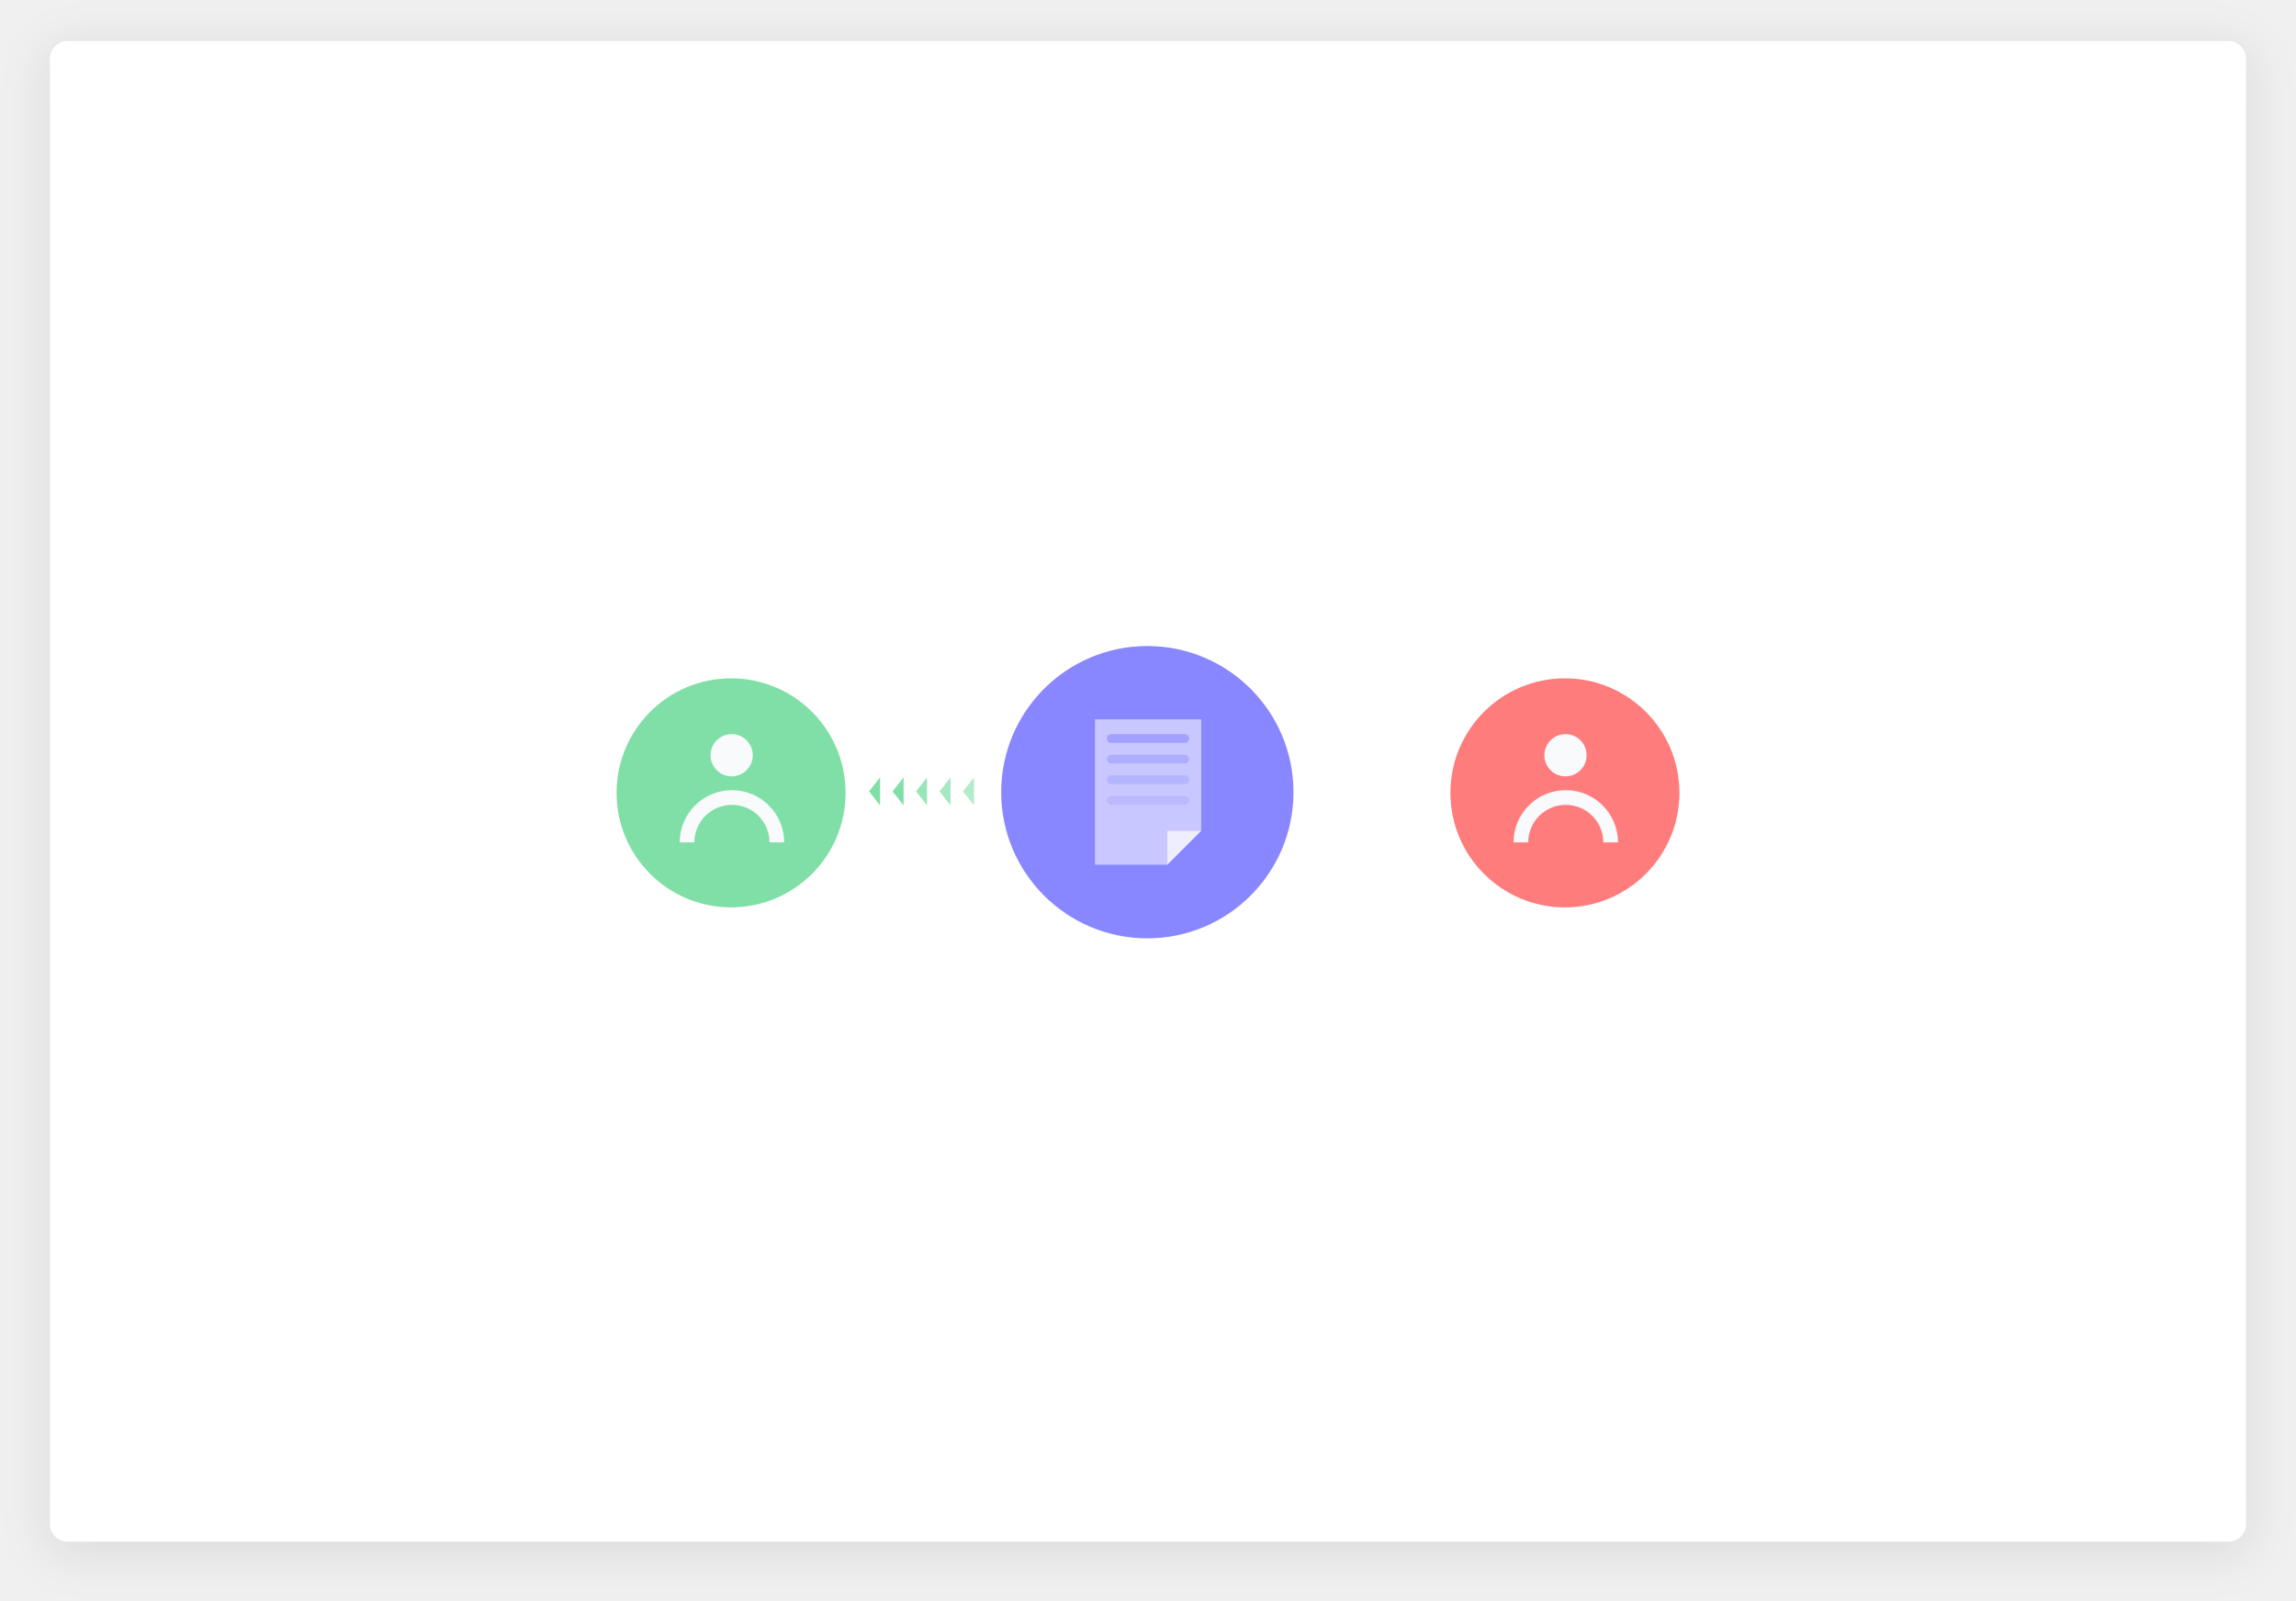
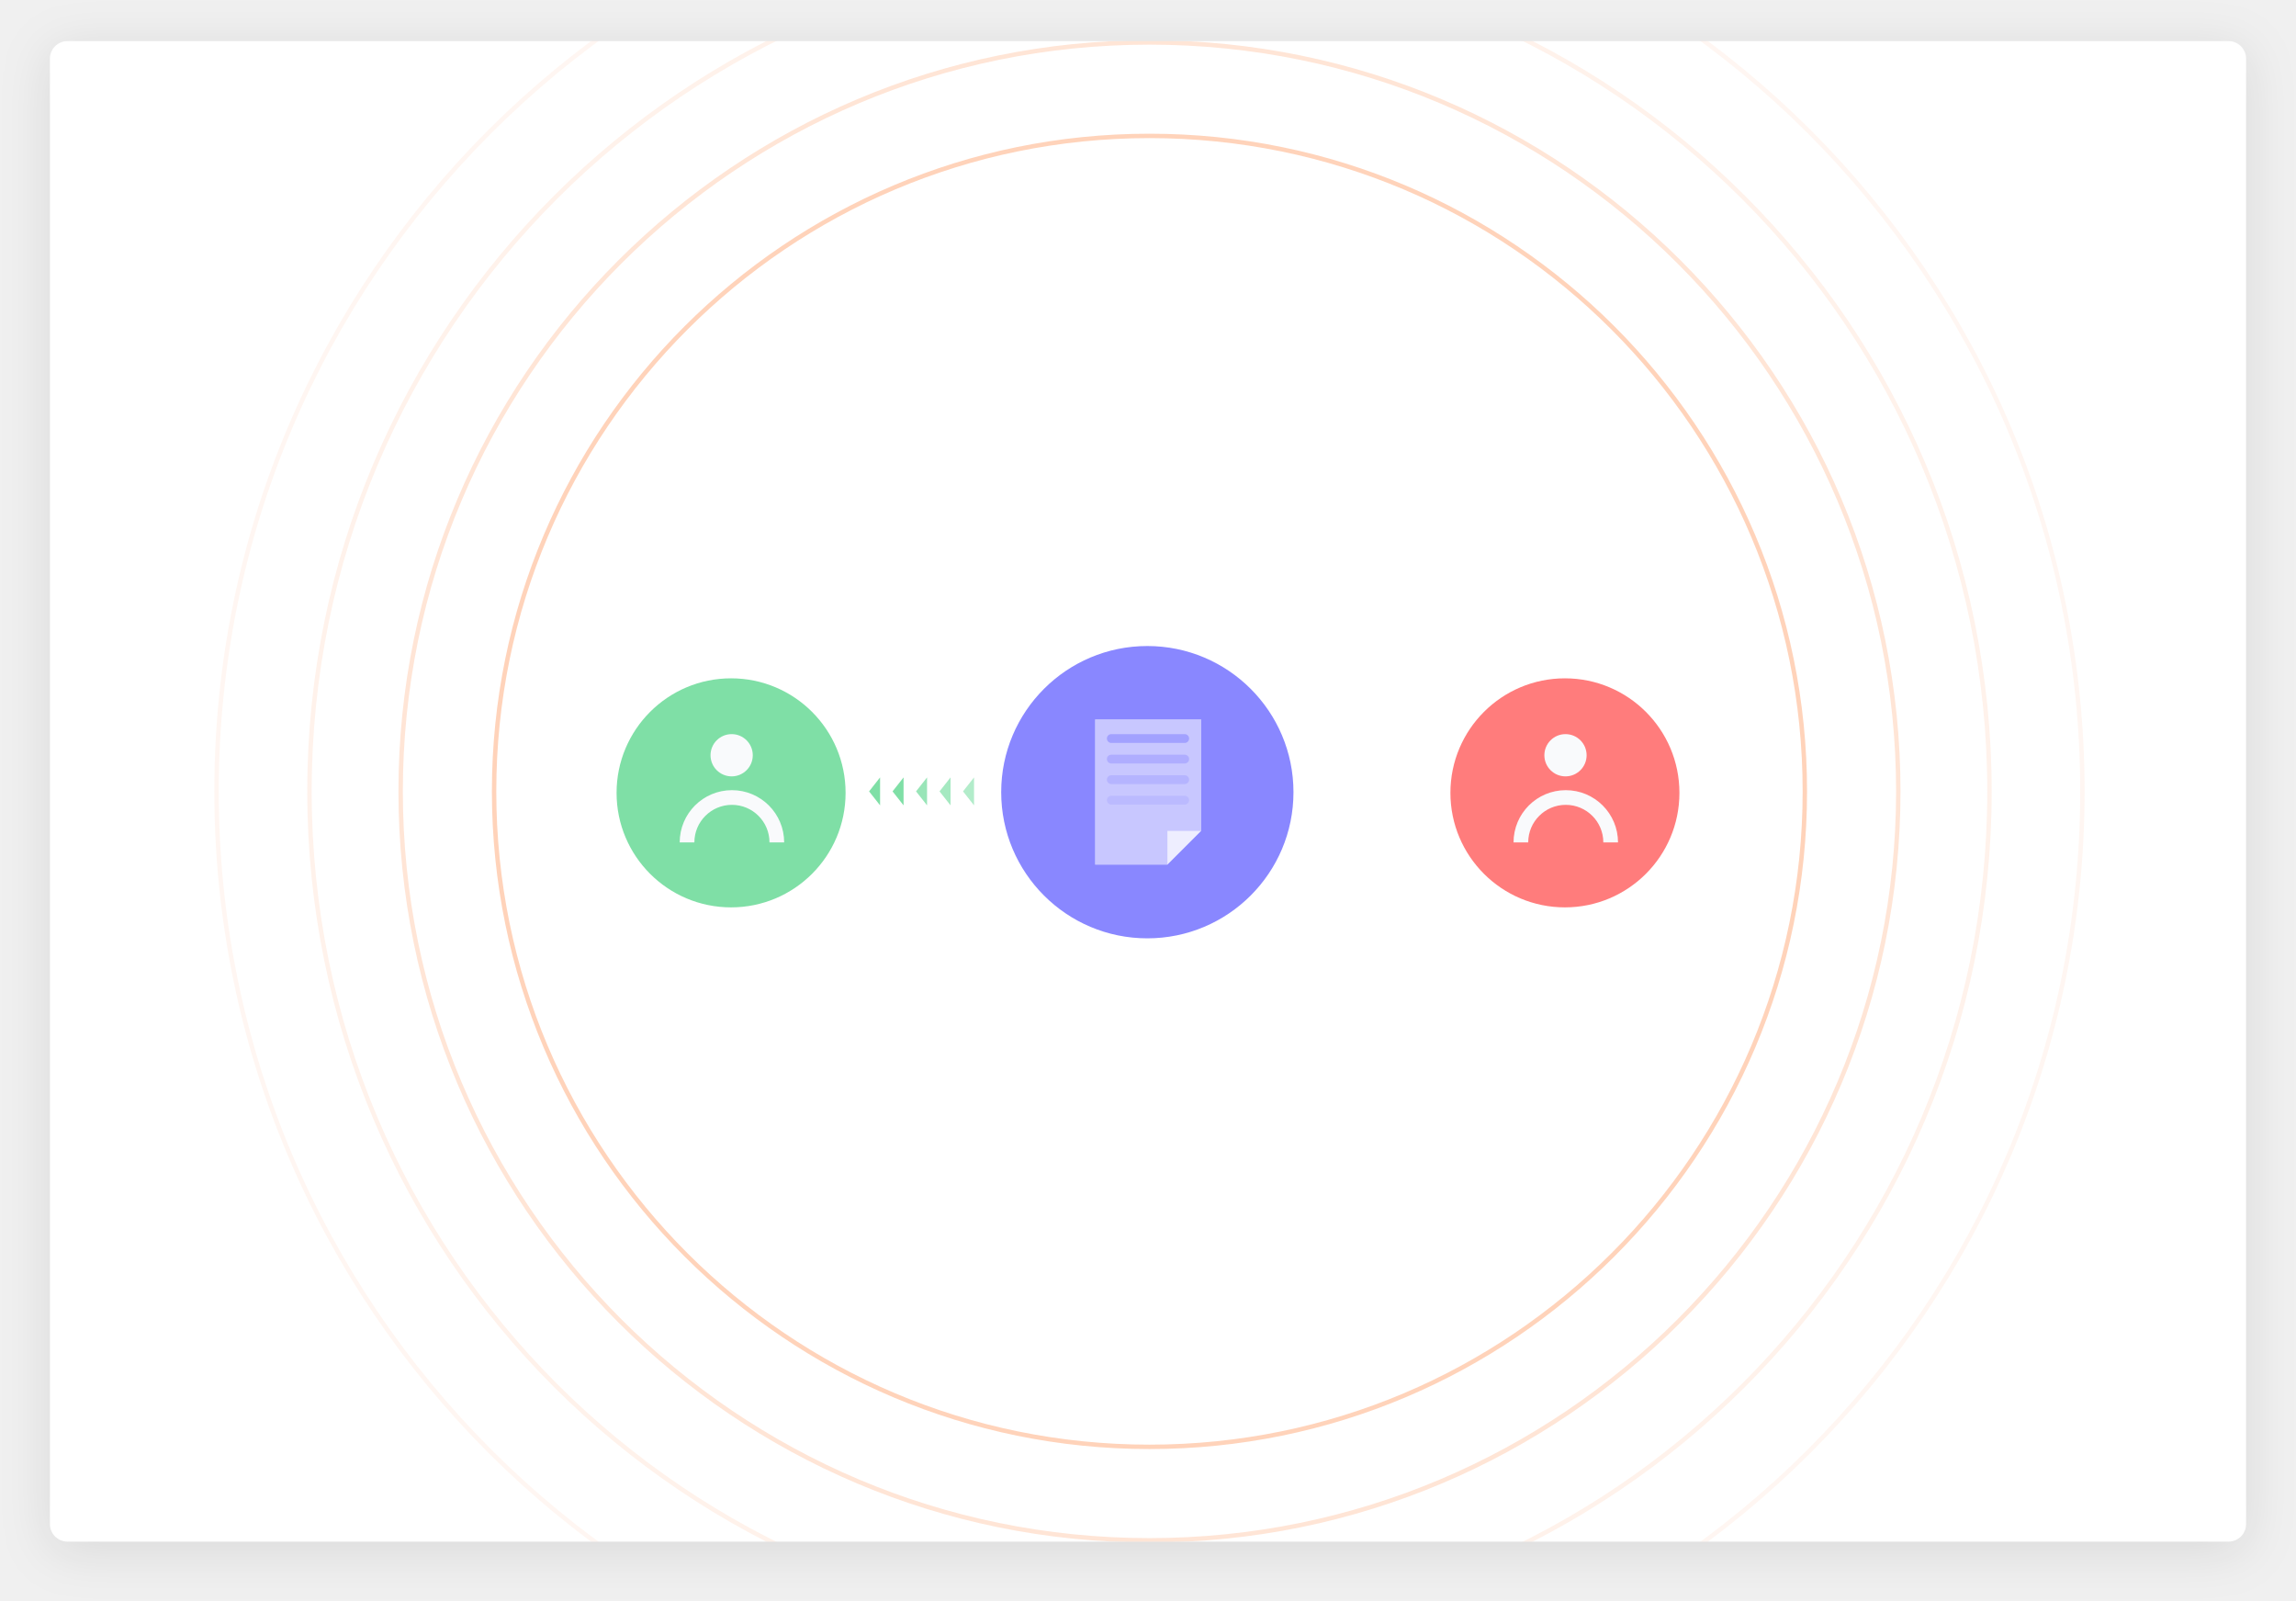
<svg xmlns="http://www.w3.org/2000/svg" width="782" height="545" viewBox="0 0 782 545" fill="none">
  <g filter="url(#filter0_d)">
    <rect x="17" y="14" width="748" height="511" rx="6" fill="white" />
+   </g>
+   <mask id="mask0" mask-type="alpha" maskUnits="userSpaceOnUse" x="17" y="14" width="748" height="511">
+     <rect x="17" y="14" width="748" height="511" rx="6" fill="white" />
+   </mask>
+   <g mask="url(#mask0)">
+     <circle opacity="0.5" cx="391.5" cy="269.5" r="223.216" stroke="#FFA776" stroke-width="1.5" />
+     <circle opacity="0.3" cx="391.5" cy="269.5" r="255.045" stroke="#FFA776" stroke-width="1.5" />
+     <circle opacity="0.15" cx="391.5" cy="269.5" r="286.098" stroke="#FFA776" stroke-width="1.5" />
+     <circle opacity="0.1" cx="391.5" cy="269.5" r="317.75" stroke="#FFA776" stroke-width="1.5" />
  </g>
  <path opacity="0.6" d="M328 269.5L331.75 264.737L331.75 274.263L328 269.5Z" fill="#7FDFA6" />
  <path opacity="0.7" d="M320 269.5L323.75 264.737L323.75 274.263L320 269.5Z" fill="#7FDFA6" />
  <path opacity="0.8" d="M312 269.5L315.75 264.737L315.75 274.263L312 269.5Z" fill="#7FDFA6" />
  <path d="M304 269.5L307.75 264.737L307.75 274.263L304 269.5Z" fill="#7FDFA6" />
  <path d="M296 269.5L299.75 264.737L299.75 274.263L296 269.5Z" fill="#7FDFA6" />
  <circle cx="249" cy="270" r="39" fill="#7FDFA6" />
  <path d="M264.581 286.877C264.581 278.432 257.735 271.586 249.29 271.586C240.846 271.586 234 278.432 234 286.877" stroke="#F9FAFC" stroke-width="5" />
  <circle cx="249.195" cy="257.195" r="7.195" fill="#F9FAFC" />
  <circle cx="533" cy="270" r="39" fill="#FF7C7C" />
  <path d="M548.581 286.877C548.581 278.432 541.735 271.586 533.29 271.586C524.846 271.586 518 278.432 518 286.877" stroke="#F9FAFC" stroke-width="5" />
  <circle cx="533.195" cy="257.195" r="7.195" fill="#F9FAFC" />
  <circle cx="390.773" cy="269.773" r="49.773" fill="#8987FF" />
  <path d="M409.094 245V282.953L399.66 285.004L397.609 294.438H373V245H409.094Z" fill="#BFBEFF" />
  <path d="M409.094 245V282.953L399.66 285.004L397.609 294.438H373V245H409.094Z" fill="#C8C7FF" />
  <path d="M397.609 282.953V294.438L409.094 282.953H397.609Z" fill="#EEEEFF" />
  <rect x="377" y="250" width="28" height="3" rx="1.5" fill="#8987FF" fill-opacity="0.6" />
  <rect x="377" y="257" width="28" height="3" rx="1.5" fill="#8987FF" fill-opacity="0.4" />
  <rect opacity="0.3" x="377" y="264" width="28" height="3" rx="1.5" fill="#8987FF" />
  <rect opacity="0.2" x="377" y="271" width="28" height="3" rx="1.5" fill="#8987FF" />
  <defs>
    <filter id="filter0_d" x="0" y="0" width="782" height="545" filterUnits="userSpaceOnUse" color-interpolation-filters="sRGB">
      <feFlood flood-opacity="0" result="BackgroundImageFix" />
      <feColorMatrix in="SourceAlpha" type="matrix" values="0 0 0 0 0 0 0 0 0 0 0 0 0 0 0 0 0 0 127 0" />
      <feOffset dy="3" />
      <feGaussianBlur stdDeviation="8.5" />
      <feColorMatrix type="matrix" values="0 0 0 0 0 0 0 0 0 0 0 0 0 0 0 0 0 0 0.1 0" />
      <feBlend mode="normal" in2="BackgroundImageFix" result="effect1_dropShadow" />
      <feBlend mode="normal" in="SourceGraphic" in2="effect1_dropShadow" result="shape" />
    </filter>
  </defs>
</svg>
